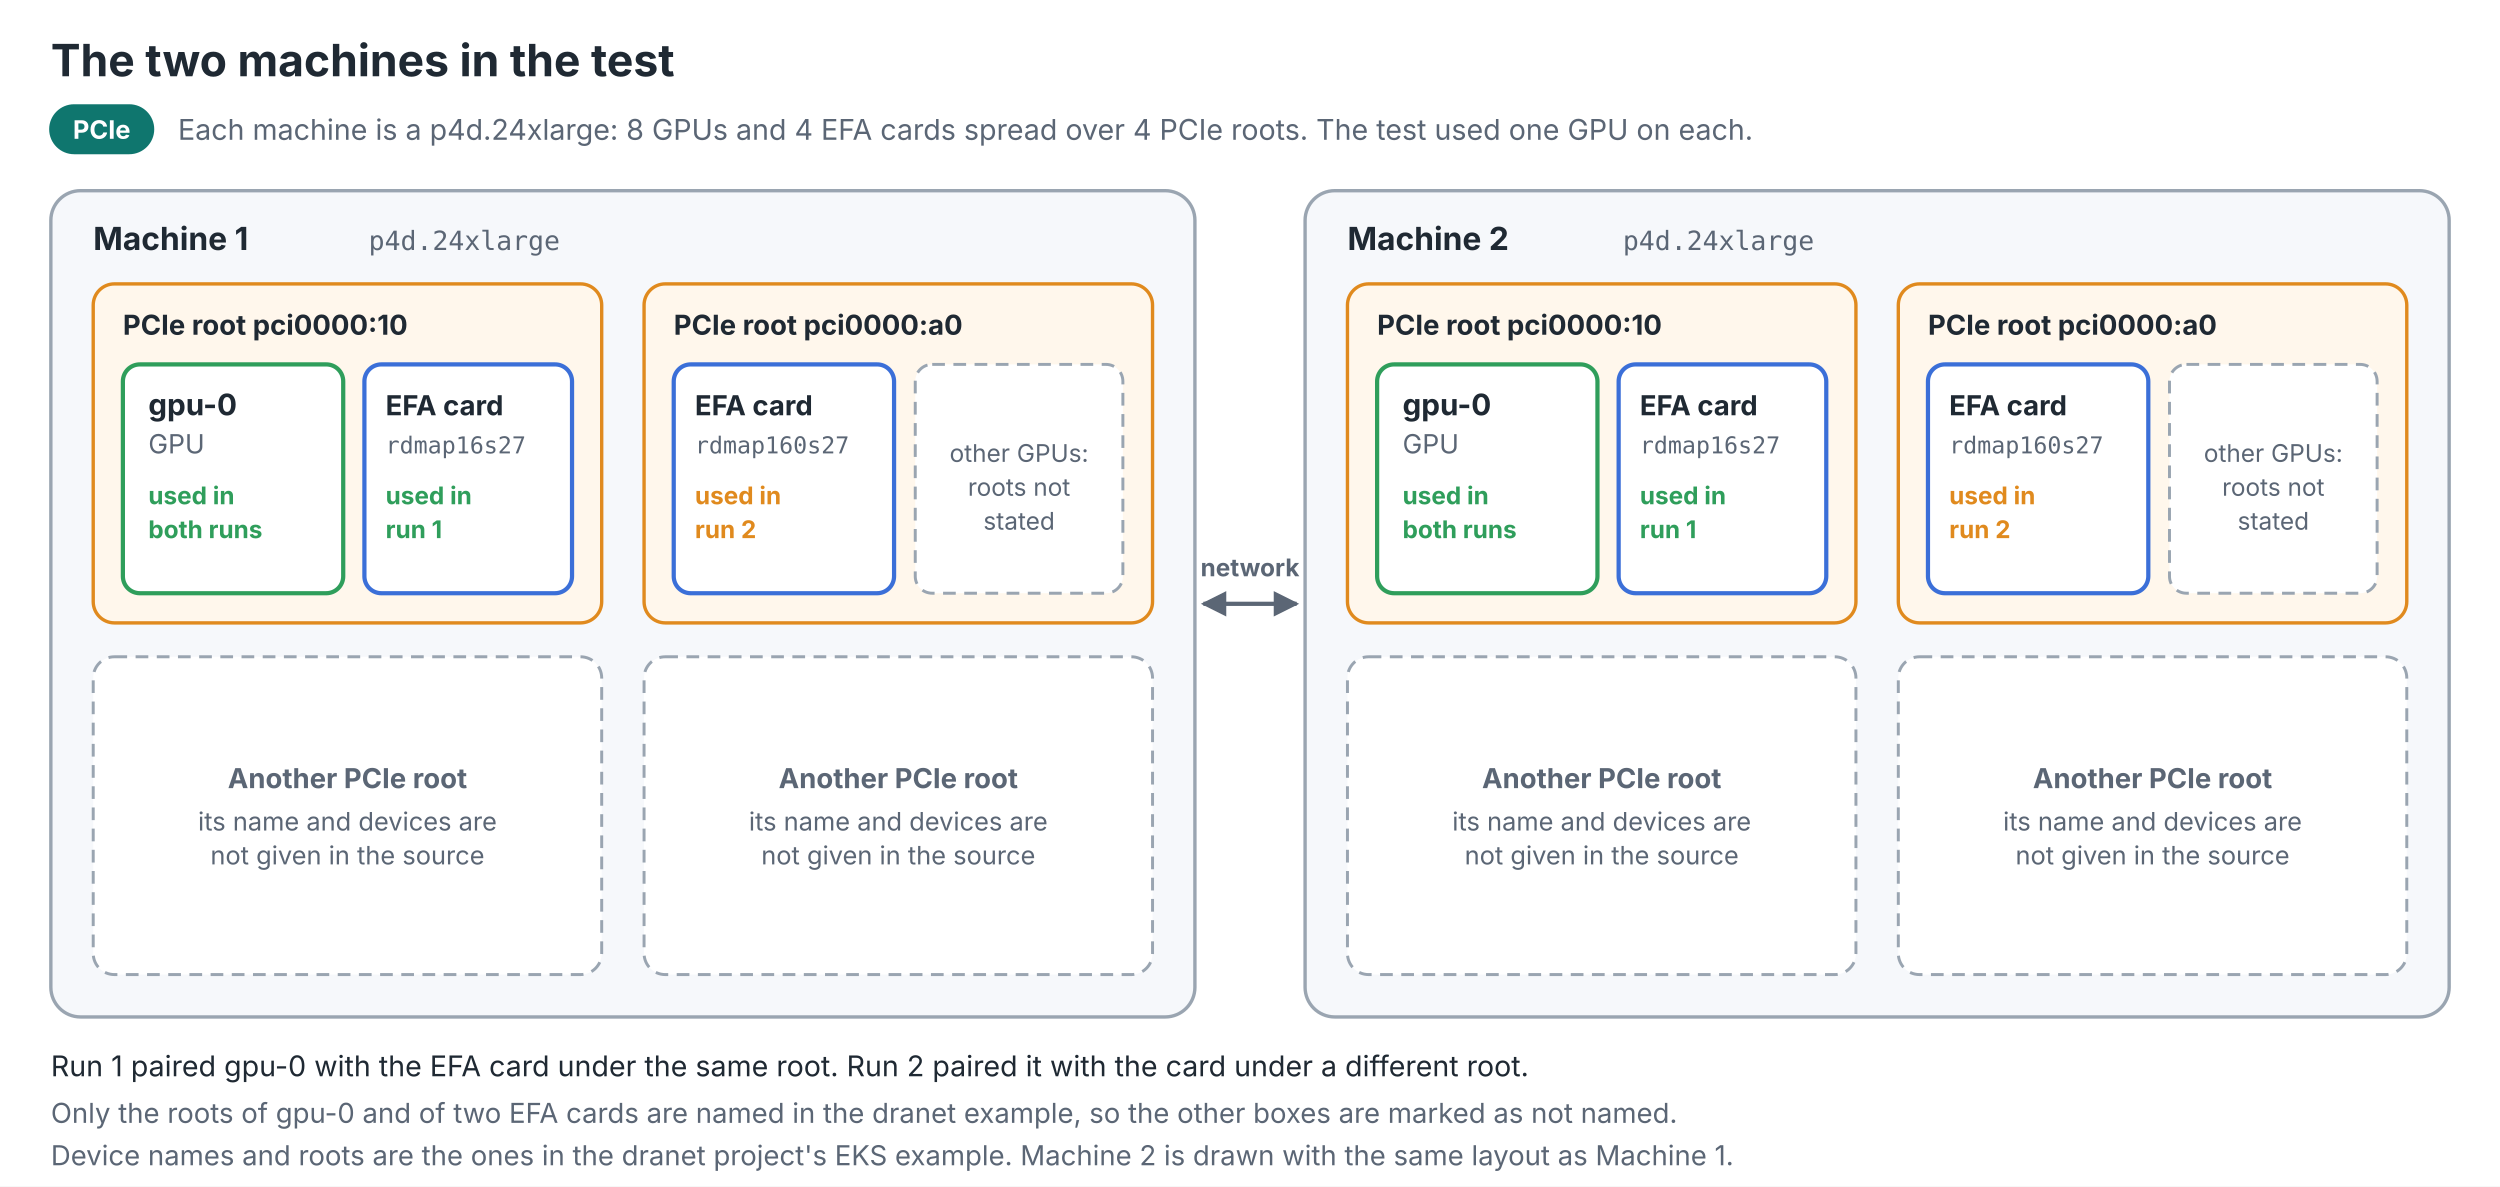
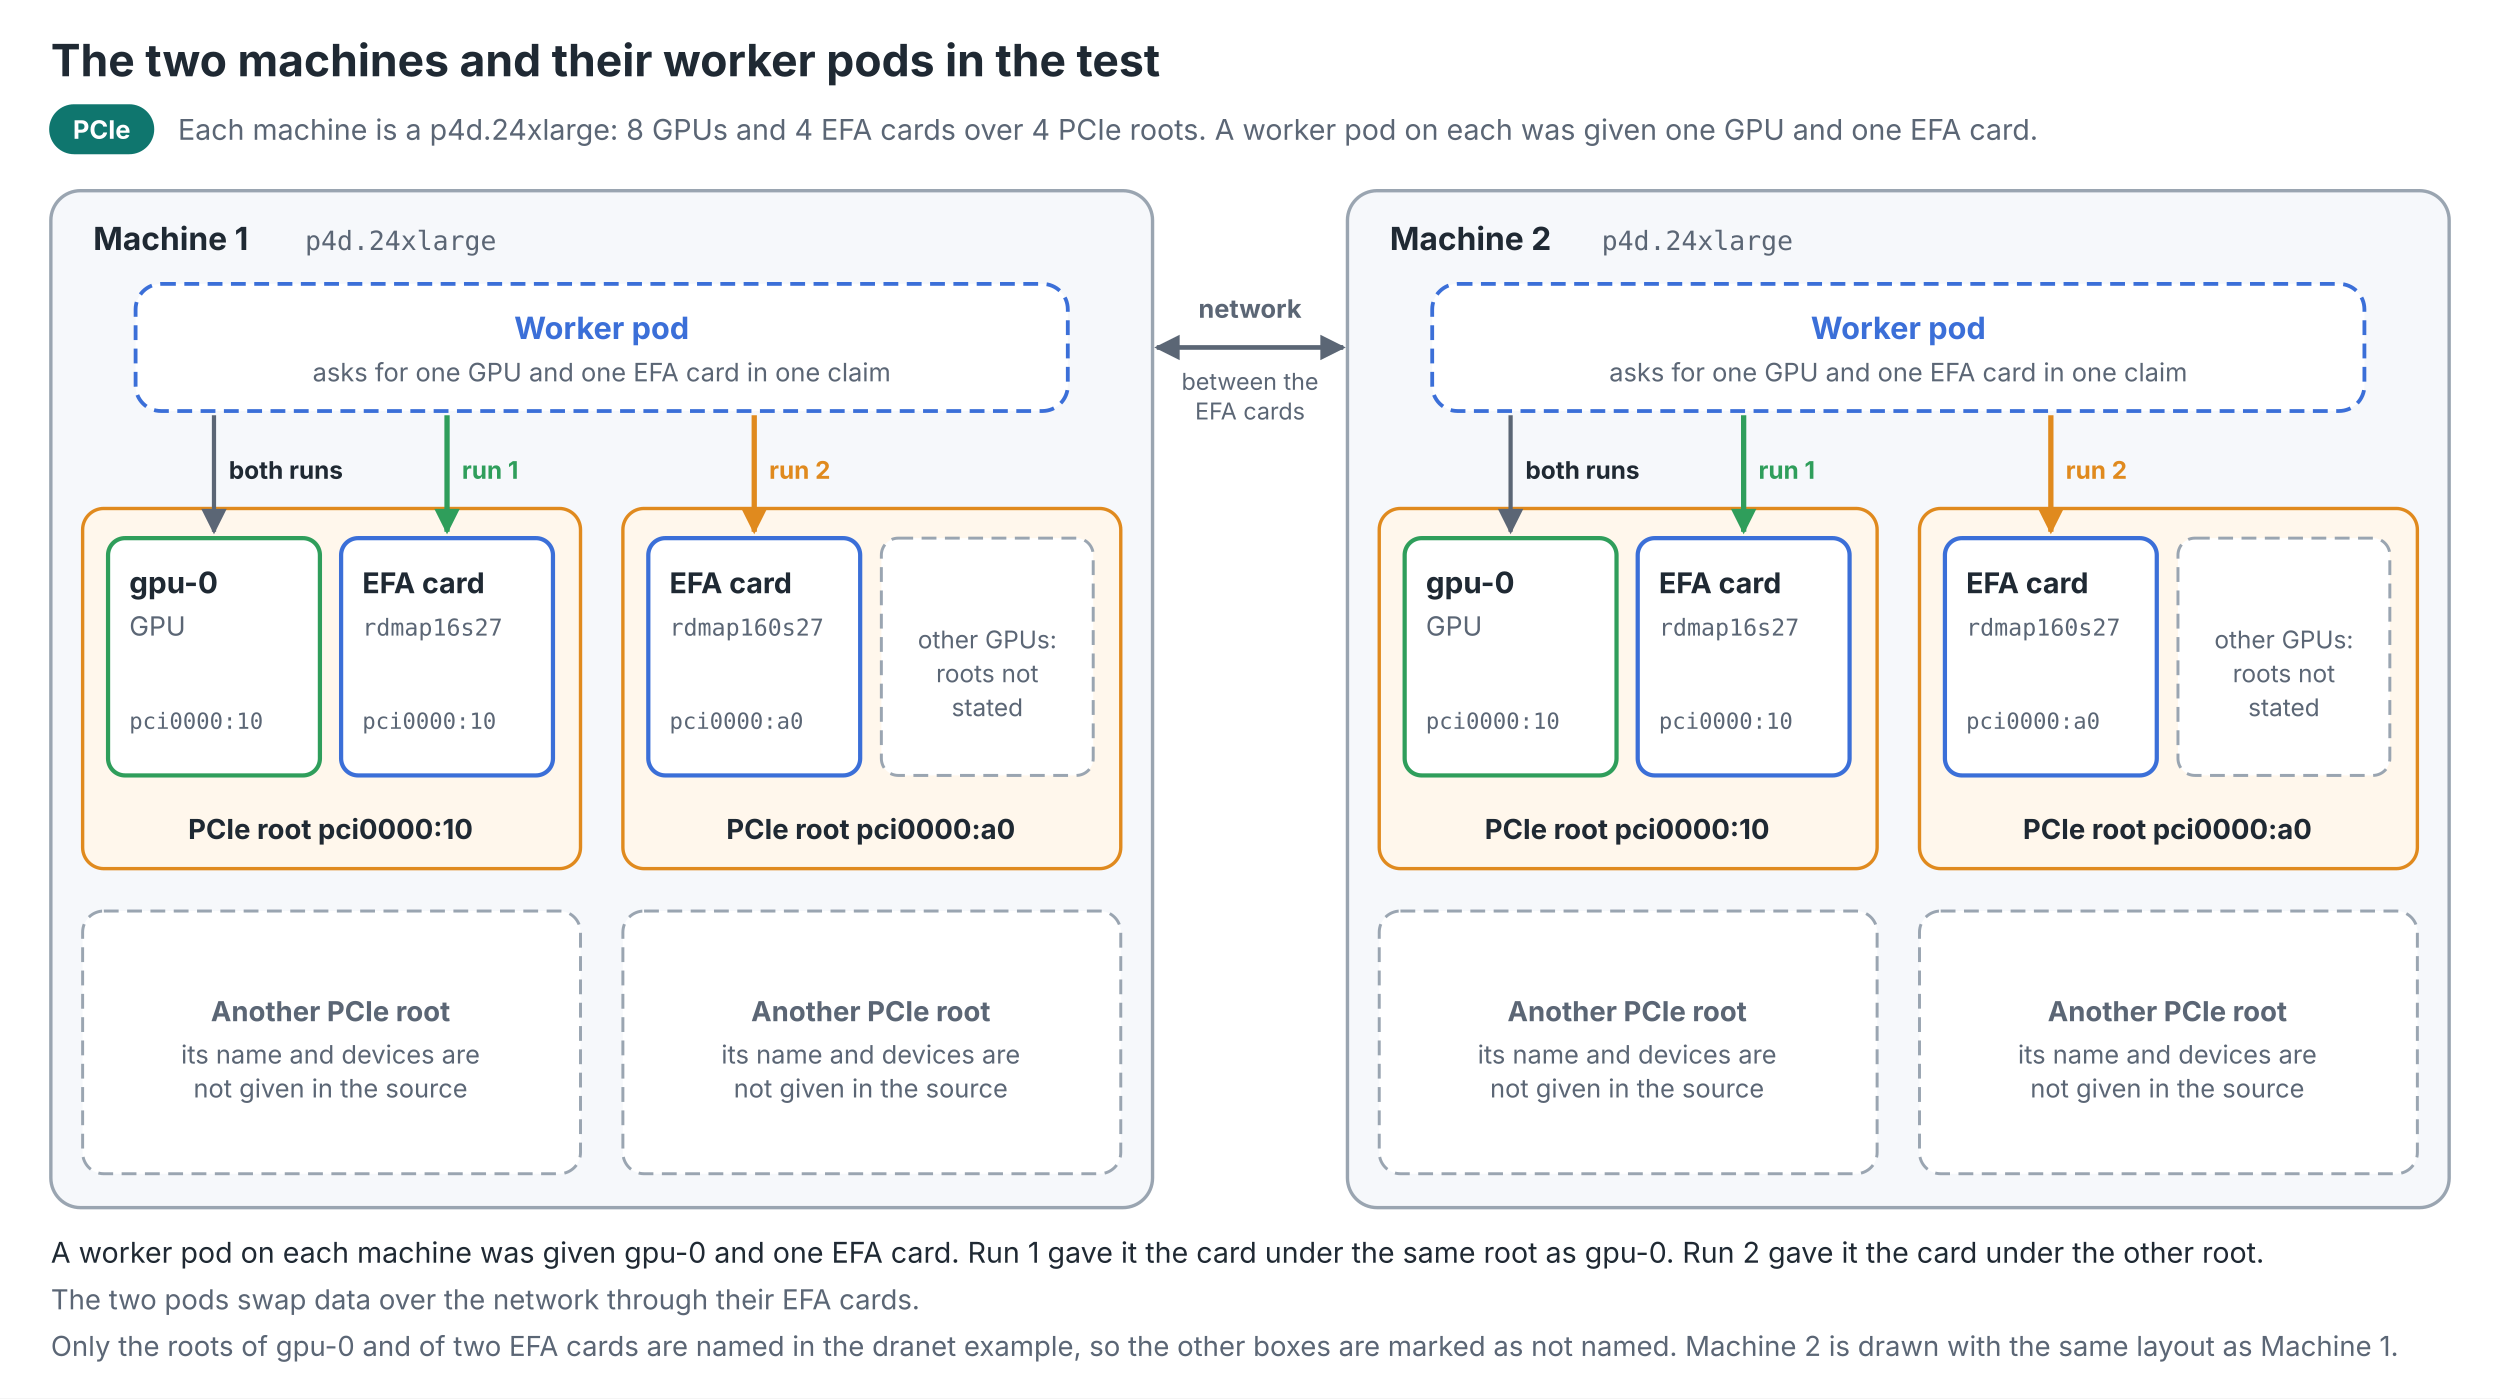
- <svg xmlns="http://www.w3.org/2000/svg" viewBox="0 0 1180 560" width="1180" height="560" style="color-scheme: light">
+ <svg xmlns="http://www.w3.org/2000/svg" viewBox="0 0 1180 660" width="1180" height="660" style="color-scheme: light">
  <rect width="100%" height="100%" fill="#ffffff" />
  <defs>
    <marker id="ar" viewBox="0 0 10 10" refX="9" refY="5" markerUnits="userSpaceOnUse" markerWidth="12" markerHeight="12" orient="auto-start-reverse">
      <path d="M0,0 L10,5 L0,10 z" fill="#5b6675" />
    </marker>
+     <marker id="arg" viewBox="0 0 10 10" refX="9" refY="5" markerUnits="userSpaceOnUse" markerWidth="12" markerHeight="12" orient="auto-start-reverse">
+       <path d="M0,0 L10,5 L0,10 z" fill="#2f9e5b" />
+     </marker>
+     <marker id="aro" viewBox="0 0 10 10" refX="9" refY="5" markerUnits="userSpaceOnUse" markerWidth="12" markerHeight="12" orient="auto-start-reverse">
+       <path d="M0,0 L10,5 L0,10 z" fill="#e08a1e" />
+     </marker>
  </defs>
-   <text x="24" y="36" font-family="Inter, Segoe UI, Helvetica, Arial, sans-serif" font-size="21" font-weight="700" fill="#1f2933" text-anchor="start">The two machines in the test</text>
+   <text x="24" y="36" font-family="Inter, Segoe UI, Helvetica, Arial, sans-serif" font-size="21" font-weight="700" fill="#1f2933" text-anchor="start">The two machines and their worker pods in the test</text>
  <rect x="24" y="50" width="48" height="22" rx="11" fill="#0f766e" stroke="#0f766e" stroke-width="1.6" />
  <text x="48" y="65.5" font-family="Inter, Segoe UI, Helvetica, Arial, sans-serif" font-size="12" font-weight="700" fill="#ffffff" text-anchor="middle">PCIe</text>
-   <text x="84" y="66" font-family="Inter, Segoe UI, Helvetica, Arial, sans-serif" font-size="13.5" font-weight="400" fill="#5b6675" text-anchor="start">Each machine is a p4d.24xlarge: 8 GPUs and 4 EFA cards spread over 4 PCIe roots. The test used one GPU on each.</text>
-   <rect x="24" y="90" width="540" height="390" rx="14" fill="#f6f8fb" stroke="#9aa5b1" stroke-width="1.6" />
+   <text x="84" y="66" font-family="Inter, Segoe UI, Helvetica, Arial, sans-serif" font-size="13.5" font-weight="400" fill="#5b6675" text-anchor="start">Each machine is a p4d.24xlarge: 8 GPUs and 4 EFA cards over 4 PCIe roots. A worker pod on each was given one GPU and one EFA card.</text>
+   <rect x="24" y="90" width="520" height="480" rx="14" fill="#f6f8fb" stroke="#9aa5b1" stroke-width="1.6" />
  <text x="44" y="118" font-family="Inter, Segoe UI, Helvetica, Arial, sans-serif" font-size="15" font-weight="700" fill="#1f2933" text-anchor="start">Machine 1</text>
-   <text x="174" y="118" font-family="SFMono-Regular, Menlo, Consolas, monospace" font-size="12.5" font-weight="400" fill="#5b6675" text-anchor="start">p4d.24xlarge</text>
-   <rect x="44" y="134" width="240" height="160" rx="10" fill="#fff7ec" stroke="#e08a1e" stroke-width="1.6" />
-   <text x="58" y="158" font-family="Inter, Segoe UI, Helvetica, Arial, sans-serif" font-size="13" font-weight="700" fill="#1f2933" text-anchor="start">PCIe root pci0000:10</text>
-   <rect x="58" y="172" width="104" height="108" rx="8" fill="#ffffff" stroke="#2f9e5b" stroke-width="2" />
-   <text x="70" y="196" font-family="Inter, Segoe UI, Helvetica, Arial, sans-serif" font-size="14" font-weight="700" fill="#1f2933" text-anchor="start">gpu-0</text>
-   <text x="70" y="214" font-family="Inter, Segoe UI, Helvetica, Arial, sans-serif" font-size="12.5" font-weight="400" fill="#5b6675" text-anchor="start">GPU</text>
-   <text x="70" y="238" font-family="Inter, Segoe UI, Helvetica, Arial, sans-serif" font-size="11.5" font-weight="700" fill="#2f9e5b" text-anchor="start">used in</text>
-   <text x="70" y="254" font-family="Inter, Segoe UI, Helvetica, Arial, sans-serif" font-size="11.5" font-weight="700" fill="#2f9e5b" text-anchor="start">both runs</text>
-   <rect x="172" y="172" width="98" height="108" rx="8" fill="#ffffff" stroke="#3b6fd8" stroke-width="2" />
-   <text x="182" y="196" font-family="Inter, Segoe UI, Helvetica, Arial, sans-serif" font-size="13" font-weight="700" fill="#1f2933" text-anchor="start">EFA card</text>
-   <text x="182" y="214" font-family="SFMono-Regular, Menlo, Consolas, monospace" font-size="11" font-weight="400" fill="#5b6675" text-anchor="start">rdmap16s27</text>
-   <text x="182" y="238" font-family="Inter, Segoe UI, Helvetica, Arial, sans-serif" font-size="11.5" font-weight="700" fill="#2f9e5b" text-anchor="start">used in</text>
-   <text x="182" y="254" font-family="Inter, Segoe UI, Helvetica, Arial, sans-serif" font-size="11.5" font-weight="700" fill="#2f9e5b" text-anchor="start">run 1</text>
-   <rect x="304" y="134" width="240" height="160" rx="10" fill="#fff7ec" stroke="#e08a1e" stroke-width="1.6" />
-   <text x="318" y="158" font-family="Inter, Segoe UI, Helvetica, Arial, sans-serif" font-size="13" font-weight="700" fill="#1f2933" text-anchor="start">PCIe root pci0000:a0</text>
-   <rect x="318" y="172" width="104" height="108" rx="8" fill="#ffffff" stroke="#3b6fd8" stroke-width="2" />
-   <text x="328" y="196" font-family="Inter, Segoe UI, Helvetica, Arial, sans-serif" font-size="13" font-weight="700" fill="#1f2933" text-anchor="start">EFA card</text>
-   <text x="328" y="214" font-family="SFMono-Regular, Menlo, Consolas, monospace" font-size="11" font-weight="400" fill="#5b6675" text-anchor="start">rdmap160s27</text>
-   <text x="328" y="238" font-family="Inter, Segoe UI, Helvetica, Arial, sans-serif" font-size="11.5" font-weight="700" fill="#e08a1e" text-anchor="start">used in</text>
-   <text x="328" y="254" font-family="Inter, Segoe UI, Helvetica, Arial, sans-serif" font-size="11.5" font-weight="700" fill="#e08a1e" text-anchor="start">run 2</text>
-   <rect x="432" y="172" width="98" height="108" rx="8" fill="#ffffff" stroke="#9aa5b1" stroke-width="1.4" stroke-dasharray="6 4" />
-   <text x="481" y="218" font-family="Inter, Segoe UI, Helvetica, Arial, sans-serif" font-size="11.5" font-weight="400" fill="#5b6675" text-anchor="middle">other GPUs:</text>
-   <text x="481" y="234" font-family="Inter, Segoe UI, Helvetica, Arial, sans-serif" font-size="11.5" font-weight="400" fill="#5b6675" text-anchor="middle">roots not</text>
-   <text x="481" y="250" font-family="Inter, Segoe UI, Helvetica, Arial, sans-serif" font-size="11.5" font-weight="400" fill="#5b6675" text-anchor="middle">stated</text>
-   <rect x="44" y="310" width="240" height="150" rx="10" fill="#ffffff" stroke="#9aa5b1" stroke-width="1.4" stroke-dasharray="6 4" />
-   <text x="164" y="372" font-family="Inter, Segoe UI, Helvetica, Arial, sans-serif" font-size="13" font-weight="700" fill="#5b6675" text-anchor="middle">Another PCIe root</text>
-   <text x="164" y="392" font-family="Inter, Segoe UI, Helvetica, Arial, sans-serif" font-size="12" font-weight="400" fill="#5b6675" text-anchor="middle">its name and devices are</text>
-   <text x="164" y="408" font-family="Inter, Segoe UI, Helvetica, Arial, sans-serif" font-size="12" font-weight="400" fill="#5b6675" text-anchor="middle">not given in the source</text>
-   <rect x="304" y="310" width="240" height="150" rx="10" fill="#ffffff" stroke="#9aa5b1" stroke-width="1.4" stroke-dasharray="6 4" />
-   <text x="424" y="372" font-family="Inter, Segoe UI, Helvetica, Arial, sans-serif" font-size="13" font-weight="700" fill="#5b6675" text-anchor="middle">Another PCIe root</text>
-   <text x="424" y="392" font-family="Inter, Segoe UI, Helvetica, Arial, sans-serif" font-size="12" font-weight="400" fill="#5b6675" text-anchor="middle">its name and devices are</text>
-   <text x="424" y="408" font-family="Inter, Segoe UI, Helvetica, Arial, sans-serif" font-size="12" font-weight="400" fill="#5b6675" text-anchor="middle">not given in the source</text>
-   <rect x="616" y="90" width="540" height="390" rx="14" fill="#f6f8fb" stroke="#9aa5b1" stroke-width="1.6" />
-   <text x="636" y="118" font-family="Inter, Segoe UI, Helvetica, Arial, sans-serif" font-size="15" font-weight="700" fill="#1f2933" text-anchor="start">Machine 2</text>
-   <text x="766" y="118" font-family="SFMono-Regular, Menlo, Consolas, monospace" font-size="12.5" font-weight="400" fill="#5b6675" text-anchor="start">p4d.24xlarge</text>
-   <rect x="636" y="134" width="240" height="160" rx="10" fill="#fff7ec" stroke="#e08a1e" stroke-width="1.6" />
-   <text x="650" y="158" font-family="Inter, Segoe UI, Helvetica, Arial, sans-serif" font-size="13" font-weight="700" fill="#1f2933" text-anchor="start">PCIe root pci0000:10</text>
-   <rect x="650" y="172" width="104" height="108" rx="8" fill="#ffffff" stroke="#2f9e5b" stroke-width="2" />
-   <text x="662" y="196" font-family="Inter, Segoe UI, Helvetica, Arial, sans-serif" font-size="14" font-weight="700" fill="#1f2933" text-anchor="start">gpu-0</text>
-   <text x="662" y="214" font-family="Inter, Segoe UI, Helvetica, Arial, sans-serif" font-size="12.5" font-weight="400" fill="#5b6675" text-anchor="start">GPU</text>
-   <text x="662" y="238" font-family="Inter, Segoe UI, Helvetica, Arial, sans-serif" font-size="11.5" font-weight="700" fill="#2f9e5b" text-anchor="start">used in</text>
-   <text x="662" y="254" font-family="Inter, Segoe UI, Helvetica, Arial, sans-serif" font-size="11.5" font-weight="700" fill="#2f9e5b" text-anchor="start">both runs</text>
-   <rect x="764" y="172" width="98" height="108" rx="8" fill="#ffffff" stroke="#3b6fd8" stroke-width="2" />
-   <text x="774" y="196" font-family="Inter, Segoe UI, Helvetica, Arial, sans-serif" font-size="13" font-weight="700" fill="#1f2933" text-anchor="start">EFA card</text>
-   <text x="774" y="214" font-family="SFMono-Regular, Menlo, Consolas, monospace" font-size="11" font-weight="400" fill="#5b6675" text-anchor="start">rdmap16s27</text>
-   <text x="774" y="238" font-family="Inter, Segoe UI, Helvetica, Arial, sans-serif" font-size="11.5" font-weight="700" fill="#2f9e5b" text-anchor="start">used in</text>
-   <text x="774" y="254" font-family="Inter, Segoe UI, Helvetica, Arial, sans-serif" font-size="11.5" font-weight="700" fill="#2f9e5b" text-anchor="start">run 1</text>
-   <rect x="896" y="134" width="240" height="160" rx="10" fill="#fff7ec" stroke="#e08a1e" stroke-width="1.6" />
-   <text x="910" y="158" font-family="Inter, Segoe UI, Helvetica, Arial, sans-serif" font-size="13" font-weight="700" fill="#1f2933" text-anchor="start">PCIe root pci0000:a0</text>
-   <rect x="910" y="172" width="104" height="108" rx="8" fill="#ffffff" stroke="#3b6fd8" stroke-width="2" />
-   <text x="920" y="196" font-family="Inter, Segoe UI, Helvetica, Arial, sans-serif" font-size="13" font-weight="700" fill="#1f2933" text-anchor="start">EFA card</text>
-   <text x="920" y="214" font-family="SFMono-Regular, Menlo, Consolas, monospace" font-size="11" font-weight="400" fill="#5b6675" text-anchor="start">rdmap160s27</text>
-   <text x="920" y="238" font-family="Inter, Segoe UI, Helvetica, Arial, sans-serif" font-size="11.5" font-weight="700" fill="#e08a1e" text-anchor="start">used in</text>
-   <text x="920" y="254" font-family="Inter, Segoe UI, Helvetica, Arial, sans-serif" font-size="11.5" font-weight="700" fill="#e08a1e" text-anchor="start">run 2</text>
-   <rect x="1024" y="172" width="98" height="108" rx="8" fill="#ffffff" stroke="#9aa5b1" stroke-width="1.4" stroke-dasharray="6 4" />
-   <text x="1073" y="218" font-family="Inter, Segoe UI, Helvetica, Arial, sans-serif" font-size="11.5" font-weight="400" fill="#5b6675" text-anchor="middle">other GPUs:</text>
-   <text x="1073" y="234" font-family="Inter, Segoe UI, Helvetica, Arial, sans-serif" font-size="11.5" font-weight="400" fill="#5b6675" text-anchor="middle">roots not</text>
-   <text x="1073" y="250" font-family="Inter, Segoe UI, Helvetica, Arial, sans-serif" font-size="11.5" font-weight="400" fill="#5b6675" text-anchor="middle">stated</text>
-   <rect x="636" y="310" width="240" height="150" rx="10" fill="#ffffff" stroke="#9aa5b1" stroke-width="1.4" stroke-dasharray="6 4" />
-   <text x="756" y="372" font-family="Inter, Segoe UI, Helvetica, Arial, sans-serif" font-size="13" font-weight="700" fill="#5b6675" text-anchor="middle">Another PCIe root</text>
-   <text x="756" y="392" font-family="Inter, Segoe UI, Helvetica, Arial, sans-serif" font-size="12" font-weight="400" fill="#5b6675" text-anchor="middle">its name and devices are</text>
-   <text x="756" y="408" font-family="Inter, Segoe UI, Helvetica, Arial, sans-serif" font-size="12" font-weight="400" fill="#5b6675" text-anchor="middle">not given in the source</text>
-   <rect x="896" y="310" width="240" height="150" rx="10" fill="#ffffff" stroke="#9aa5b1" stroke-width="1.4" stroke-dasharray="6 4" />
-   <text x="1016" y="372" font-family="Inter, Segoe UI, Helvetica, Arial, sans-serif" font-size="13" font-weight="700" fill="#5b6675" text-anchor="middle">Another PCIe root</text>
-   <text x="1016" y="392" font-family="Inter, Segoe UI, Helvetica, Arial, sans-serif" font-size="12" font-weight="400" fill="#5b6675" text-anchor="middle">its name and devices are</text>
-   <text x="1016" y="408" font-family="Inter, Segoe UI, Helvetica, Arial, sans-serif" font-size="12" font-weight="400" fill="#5b6675" text-anchor="middle">not given in the source</text>
-   <path d="M568,285 L612,285" stroke="#5b6675" stroke-width="2" fill="none" marker-start="url(#ar)" marker-end="url(#ar)" />
-   <text x="590" y="272" font-family="Inter, Segoe UI, Helvetica, Arial, sans-serif" font-size="11.5" font-weight="700" fill="#5b6675" text-anchor="middle">network</text>
-   <text x="24" y="508" font-family="Inter, Segoe UI, Helvetica, Arial, sans-serif" font-size="13.5" font-weight="400" fill="#1f2933" text-anchor="start">Run 1 paired gpu-0 with the EFA card under the same root. Run 2 paired it with the card under a different root.</text>
-   <text x="24" y="530" font-family="Inter, Segoe UI, Helvetica, Arial, sans-serif" font-size="13" font-weight="400" fill="#5b6675" text-anchor="start">Only the roots of gpu-0 and of two EFA cards are named in the dranet example, so the other boxes are marked as not named.</text>
-   <text x="24" y="550" font-family="Inter, Segoe UI, Helvetica, Arial, sans-serif" font-size="13" font-weight="400" fill="#5b6675" text-anchor="start">Device names and roots are the ones in the dranet project's EKS example. Machine 2 is drawn with the same layout as Machine 1.</text>
+   <text x="144" y="118" font-family="SFMono-Regular, Menlo, Consolas, monospace" font-size="12.5" font-weight="400" fill="#5b6675" text-anchor="start">p4d.24xlarge</text>
+   <rect x="64" y="134" width="440" height="60" rx="12" fill="#ffffff" stroke="#3b6fd8" stroke-width="1.8" stroke-dasharray="7 4" />
+   <text x="284" y="160" font-family="Inter, Segoe UI, Helvetica, Arial, sans-serif" font-size="14.5" font-weight="700" fill="#3b6fd8" text-anchor="middle">Worker pod</text>
+   <text x="284" y="180" font-family="Inter, Segoe UI, Helvetica, Arial, sans-serif" font-size="12" font-weight="400" fill="#5b6675" text-anchor="middle">asks for one GPU and one EFA card in one claim</text>
+   <rect x="39" y="240" width="235" height="170" rx="10" fill="#fff7ec" stroke="#e08a1e" stroke-width="1.6" />
+   <text x="156" y="396" font-family="Inter, Segoe UI, Helvetica, Arial, sans-serif" font-size="13" font-weight="700" fill="#1f2933" text-anchor="middle">PCIe root pci0000:10</text>
+   <rect x="294" y="240" width="235" height="170" rx="10" fill="#fff7ec" stroke="#e08a1e" stroke-width="1.6" />
+   <text x="411" y="396" font-family="Inter, Segoe UI, Helvetica, Arial, sans-serif" font-size="13" font-weight="700" fill="#1f2933" text-anchor="middle">PCIe root pci0000:a0</text>
+   <rect x="51" y="254" width="100" height="112" rx="8" fill="#ffffff" stroke="#2f9e5b" stroke-width="2" />
+   <text x="61" y="280" font-family="Inter, Segoe UI, Helvetica, Arial, sans-serif" font-size="14" font-weight="700" fill="#1f2933" text-anchor="start">gpu-0</text>
+   <text x="61" y="300" font-family="Inter, Segoe UI, Helvetica, Arial, sans-serif" font-size="12.5" font-weight="400" fill="#5b6675" text-anchor="start">GPU</text>
+   <text x="61" y="344" font-family="SFMono-Regular, Menlo, Consolas, monospace" font-size="10.5" font-weight="400" fill="#5b6675" text-anchor="start">pci0000:10</text>
+   <rect x="161" y="254" width="100" height="112" rx="8" fill="#ffffff" stroke="#3b6fd8" stroke-width="2" />
+   <text x="171" y="280" font-family="Inter, Segoe UI, Helvetica, Arial, sans-serif" font-size="13.5" font-weight="700" fill="#1f2933" text-anchor="start">EFA card</text>
+   <text x="171" y="300" font-family="SFMono-Regular, Menlo, Consolas, monospace" font-size="11" font-weight="400" fill="#5b6675" text-anchor="start">rdmap16s27</text>
+   <text x="171" y="344" font-family="SFMono-Regular, Menlo, Consolas, monospace" font-size="10.5" font-weight="400" fill="#5b6675" text-anchor="start">pci0000:10</text>
+   <rect x="306" y="254" width="100" height="112" rx="8" fill="#ffffff" stroke="#3b6fd8" stroke-width="2" />
+   <text x="316" y="280" font-family="Inter, Segoe UI, Helvetica, Arial, sans-serif" font-size="13.5" font-weight="700" fill="#1f2933" text-anchor="start">EFA card</text>
+   <text x="316" y="300" font-family="SFMono-Regular, Menlo, Consolas, monospace" font-size="11" font-weight="400" fill="#5b6675" text-anchor="start">rdmap160s27</text>
+   <text x="316" y="344" font-family="SFMono-Regular, Menlo, Consolas, monospace" font-size="10.5" font-weight="400" fill="#5b6675" text-anchor="start">pci0000:a0</text>
+   <rect x="416" y="254" width="100" height="112" rx="8" fill="#ffffff" stroke="#9aa5b1" stroke-width="1.4" stroke-dasharray="7 4" />
+   <text x="466" y="306" font-family="Inter, Segoe UI, Helvetica, Arial, sans-serif" font-size="11.5" font-weight="400" fill="#5b6675" text-anchor="middle">other GPUs:</text>
+   <text x="466" y="322" font-family="Inter, Segoe UI, Helvetica, Arial, sans-serif" font-size="11.5" font-weight="400" fill="#5b6675" text-anchor="middle">roots not</text>
+   <text x="466" y="338" font-family="Inter, Segoe UI, Helvetica, Arial, sans-serif" font-size="11.5" font-weight="400" fill="#5b6675" text-anchor="middle">stated</text>
+   <path d="M101,196 L101,251" stroke="#5b6675" stroke-width="2" fill="none" marker-end="url(#ar)" />
+   <path d="M211,196 L211,251" stroke="#2f9e5b" stroke-width="2.5" fill="none" marker-end="url(#arg)" />
+   <path d="M356,196 L356,251" stroke="#e08a1e" stroke-width="2.5" fill="none" marker-end="url(#aro)" />
+   <text x="108" y="226" font-family="Inter, Segoe UI, Helvetica, Arial, sans-serif" font-size="11.5" font-weight="700" fill="#1f2933" text-anchor="start">both runs</text>
+   <text x="218" y="226" font-family="Inter, Segoe UI, Helvetica, Arial, sans-serif" font-size="11.5" font-weight="700" fill="#2f9e5b" text-anchor="start">run 1</text>
+   <text x="363" y="226" font-family="Inter, Segoe UI, Helvetica, Arial, sans-serif" font-size="11.5" font-weight="700" fill="#e08a1e" text-anchor="start">run 2</text>
+   <rect x="39" y="430" width="235" height="124" rx="10" fill="#ffffff" stroke="#9aa5b1" stroke-width="1.4" stroke-dasharray="7 4" />
+   <text x="156" y="482" font-family="Inter, Segoe UI, Helvetica, Arial, sans-serif" font-size="13" font-weight="700" fill="#5b6675" text-anchor="middle">Another PCIe root</text>
+   <text x="156" y="502" font-family="Inter, Segoe UI, Helvetica, Arial, sans-serif" font-size="12" font-weight="400" fill="#5b6675" text-anchor="middle">its name and devices are</text>
+   <text x="156" y="518" font-family="Inter, Segoe UI, Helvetica, Arial, sans-serif" font-size="12" font-weight="400" fill="#5b6675" text-anchor="middle">not given in the source</text>
+   <rect x="294" y="430" width="235" height="124" rx="10" fill="#ffffff" stroke="#9aa5b1" stroke-width="1.4" stroke-dasharray="7 4" />
+   <text x="411" y="482" font-family="Inter, Segoe UI, Helvetica, Arial, sans-serif" font-size="13" font-weight="700" fill="#5b6675" text-anchor="middle">Another PCIe root</text>
+   <text x="411" y="502" font-family="Inter, Segoe UI, Helvetica, Arial, sans-serif" font-size="12" font-weight="400" fill="#5b6675" text-anchor="middle">its name and devices are</text>
+   <text x="411" y="518" font-family="Inter, Segoe UI, Helvetica, Arial, sans-serif" font-size="12" font-weight="400" fill="#5b6675" text-anchor="middle">not given in the source</text>
+   <rect x="636" y="90" width="520" height="480" rx="14" fill="#f6f8fb" stroke="#9aa5b1" stroke-width="1.6" />
+   <text x="656" y="118" font-family="Inter, Segoe UI, Helvetica, Arial, sans-serif" font-size="15" font-weight="700" fill="#1f2933" text-anchor="start">Machine 2</text>
+   <text x="756" y="118" font-family="SFMono-Regular, Menlo, Consolas, monospace" font-size="12.5" font-weight="400" fill="#5b6675" text-anchor="start">p4d.24xlarge</text>
+   <rect x="676" y="134" width="440" height="60" rx="12" fill="#ffffff" stroke="#3b6fd8" stroke-width="1.8" stroke-dasharray="7 4" />
+   <text x="896" y="160" font-family="Inter, Segoe UI, Helvetica, Arial, sans-serif" font-size="14.5" font-weight="700" fill="#3b6fd8" text-anchor="middle">Worker pod</text>
+   <text x="896" y="180" font-family="Inter, Segoe UI, Helvetica, Arial, sans-serif" font-size="12" font-weight="400" fill="#5b6675" text-anchor="middle">asks for one GPU and one EFA card in one claim</text>
+   <rect x="651" y="240" width="235" height="170" rx="10" fill="#fff7ec" stroke="#e08a1e" stroke-width="1.6" />
+   <text x="768" y="396" font-family="Inter, Segoe UI, Helvetica, Arial, sans-serif" font-size="13" font-weight="700" fill="#1f2933" text-anchor="middle">PCIe root pci0000:10</text>
+   <rect x="906" y="240" width="235" height="170" rx="10" fill="#fff7ec" stroke="#e08a1e" stroke-width="1.6" />
+   <text x="1023" y="396" font-family="Inter, Segoe UI, Helvetica, Arial, sans-serif" font-size="13" font-weight="700" fill="#1f2933" text-anchor="middle">PCIe root pci0000:a0</text>
+   <rect x="663" y="254" width="100" height="112" rx="8" fill="#ffffff" stroke="#2f9e5b" stroke-width="2" />
+   <text x="673" y="280" font-family="Inter, Segoe UI, Helvetica, Arial, sans-serif" font-size="14" font-weight="700" fill="#1f2933" text-anchor="start">gpu-0</text>
+   <text x="673" y="300" font-family="Inter, Segoe UI, Helvetica, Arial, sans-serif" font-size="12.5" font-weight="400" fill="#5b6675" text-anchor="start">GPU</text>
+   <text x="673" y="344" font-family="SFMono-Regular, Menlo, Consolas, monospace" font-size="10.5" font-weight="400" fill="#5b6675" text-anchor="start">pci0000:10</text>
+   <rect x="773" y="254" width="100" height="112" rx="8" fill="#ffffff" stroke="#3b6fd8" stroke-width="2" />
+   <text x="783" y="280" font-family="Inter, Segoe UI, Helvetica, Arial, sans-serif" font-size="13.5" font-weight="700" fill="#1f2933" text-anchor="start">EFA card</text>
+   <text x="783" y="300" font-family="SFMono-Regular, Menlo, Consolas, monospace" font-size="11" font-weight="400" fill="#5b6675" text-anchor="start">rdmap16s27</text>
+   <text x="783" y="344" font-family="SFMono-Regular, Menlo, Consolas, monospace" font-size="10.5" font-weight="400" fill="#5b6675" text-anchor="start">pci0000:10</text>
+   <rect x="918" y="254" width="100" height="112" rx="8" fill="#ffffff" stroke="#3b6fd8" stroke-width="2" />
+   <text x="928" y="280" font-family="Inter, Segoe UI, Helvetica, Arial, sans-serif" font-size="13.5" font-weight="700" fill="#1f2933" text-anchor="start">EFA card</text>
+   <text x="928" y="300" font-family="SFMono-Regular, Menlo, Consolas, monospace" font-size="11" font-weight="400" fill="#5b6675" text-anchor="start">rdmap160s27</text>
+   <text x="928" y="344" font-family="SFMono-Regular, Menlo, Consolas, monospace" font-size="10.5" font-weight="400" fill="#5b6675" text-anchor="start">pci0000:a0</text>
+   <rect x="1028" y="254" width="100" height="112" rx="8" fill="#ffffff" stroke="#9aa5b1" stroke-width="1.4" stroke-dasharray="7 4" />
+   <text x="1078" y="306" font-family="Inter, Segoe UI, Helvetica, Arial, sans-serif" font-size="11.5" font-weight="400" fill="#5b6675" text-anchor="middle">other GPUs:</text>
+   <text x="1078" y="322" font-family="Inter, Segoe UI, Helvetica, Arial, sans-serif" font-size="11.5" font-weight="400" fill="#5b6675" text-anchor="middle">roots not</text>
+   <text x="1078" y="338" font-family="Inter, Segoe UI, Helvetica, Arial, sans-serif" font-size="11.5" font-weight="400" fill="#5b6675" text-anchor="middle">stated</text>
+   <path d="M713,196 L713,251" stroke="#5b6675" stroke-width="2" fill="none" marker-end="url(#ar)" />
+   <path d="M823,196 L823,251" stroke="#2f9e5b" stroke-width="2.5" fill="none" marker-end="url(#arg)" />
+   <path d="M968,196 L968,251" stroke="#e08a1e" stroke-width="2.5" fill="none" marker-end="url(#aro)" />
+   <text x="720" y="226" font-family="Inter, Segoe UI, Helvetica, Arial, sans-serif" font-size="11.5" font-weight="700" fill="#1f2933" text-anchor="start">both runs</text>
+   <text x="830" y="226" font-family="Inter, Segoe UI, Helvetica, Arial, sans-serif" font-size="11.5" font-weight="700" fill="#2f9e5b" text-anchor="start">run 1</text>
+   <text x="975" y="226" font-family="Inter, Segoe UI, Helvetica, Arial, sans-serif" font-size="11.5" font-weight="700" fill="#e08a1e" text-anchor="start">run 2</text>
+   <rect x="651" y="430" width="235" height="124" rx="10" fill="#ffffff" stroke="#9aa5b1" stroke-width="1.4" stroke-dasharray="7 4" />
+   <text x="768" y="482" font-family="Inter, Segoe UI, Helvetica, Arial, sans-serif" font-size="13" font-weight="700" fill="#5b6675" text-anchor="middle">Another PCIe root</text>
+   <text x="768" y="502" font-family="Inter, Segoe UI, Helvetica, Arial, sans-serif" font-size="12" font-weight="400" fill="#5b6675" text-anchor="middle">its name and devices are</text>
+   <text x="768" y="518" font-family="Inter, Segoe UI, Helvetica, Arial, sans-serif" font-size="12" font-weight="400" fill="#5b6675" text-anchor="middle">not given in the source</text>
+   <rect x="906" y="430" width="235" height="124" rx="10" fill="#ffffff" stroke="#9aa5b1" stroke-width="1.4" stroke-dasharray="7 4" />
+   <text x="1023" y="482" font-family="Inter, Segoe UI, Helvetica, Arial, sans-serif" font-size="13" font-weight="700" fill="#5b6675" text-anchor="middle">Another PCIe root</text>
+   <text x="1023" y="502" font-family="Inter, Segoe UI, Helvetica, Arial, sans-serif" font-size="12" font-weight="400" fill="#5b6675" text-anchor="middle">its name and devices are</text>
+   <text x="1023" y="518" font-family="Inter, Segoe UI, Helvetica, Arial, sans-serif" font-size="12" font-weight="400" fill="#5b6675" text-anchor="middle">not given in the source</text>
+   <path d="M546,164 L634,164" stroke="#5b6675" stroke-width="2.2" fill="none" marker-start="url(#ar)" marker-end="url(#ar)" />
+   <text x="590" y="150" font-family="Inter, Segoe UI, Helvetica, Arial, sans-serif" font-size="12" font-weight="700" fill="#5b6675" text-anchor="middle">network</text>
+   <text x="590" y="184" font-family="Inter, Segoe UI, Helvetica, Arial, sans-serif" font-size="11" font-weight="400" fill="#5b6675" text-anchor="middle">between the</text>
+   <text x="590" y="198" font-family="Inter, Segoe UI, Helvetica, Arial, sans-serif" font-size="11" font-weight="400" fill="#5b6675" text-anchor="middle">EFA cards</text>
+   <text x="24" y="596" font-family="Inter, Segoe UI, Helvetica, Arial, sans-serif" font-size="13.5" font-weight="400" fill="#1f2933" text-anchor="start">A worker pod on each machine was given gpu-0 and one EFA card. Run 1 gave it the card under the same root as gpu-0. Run 2 gave it the card under the other root.</text>
+   <text x="24" y="618" font-family="Inter, Segoe UI, Helvetica, Arial, sans-serif" font-size="13" font-weight="400" fill="#5b6675" text-anchor="start">The two pods swap data over the network through their EFA cards.</text>
+   <text x="24" y="640" font-family="Inter, Segoe UI, Helvetica, Arial, sans-serif" font-size="13" font-weight="400" fill="#5b6675" text-anchor="start">Only the roots of gpu-0 and of two EFA cards are named in the dranet example, so the other boxes are marked as not named. Machine 2 is drawn with the same layout as Machine 1.</text>
</svg>
